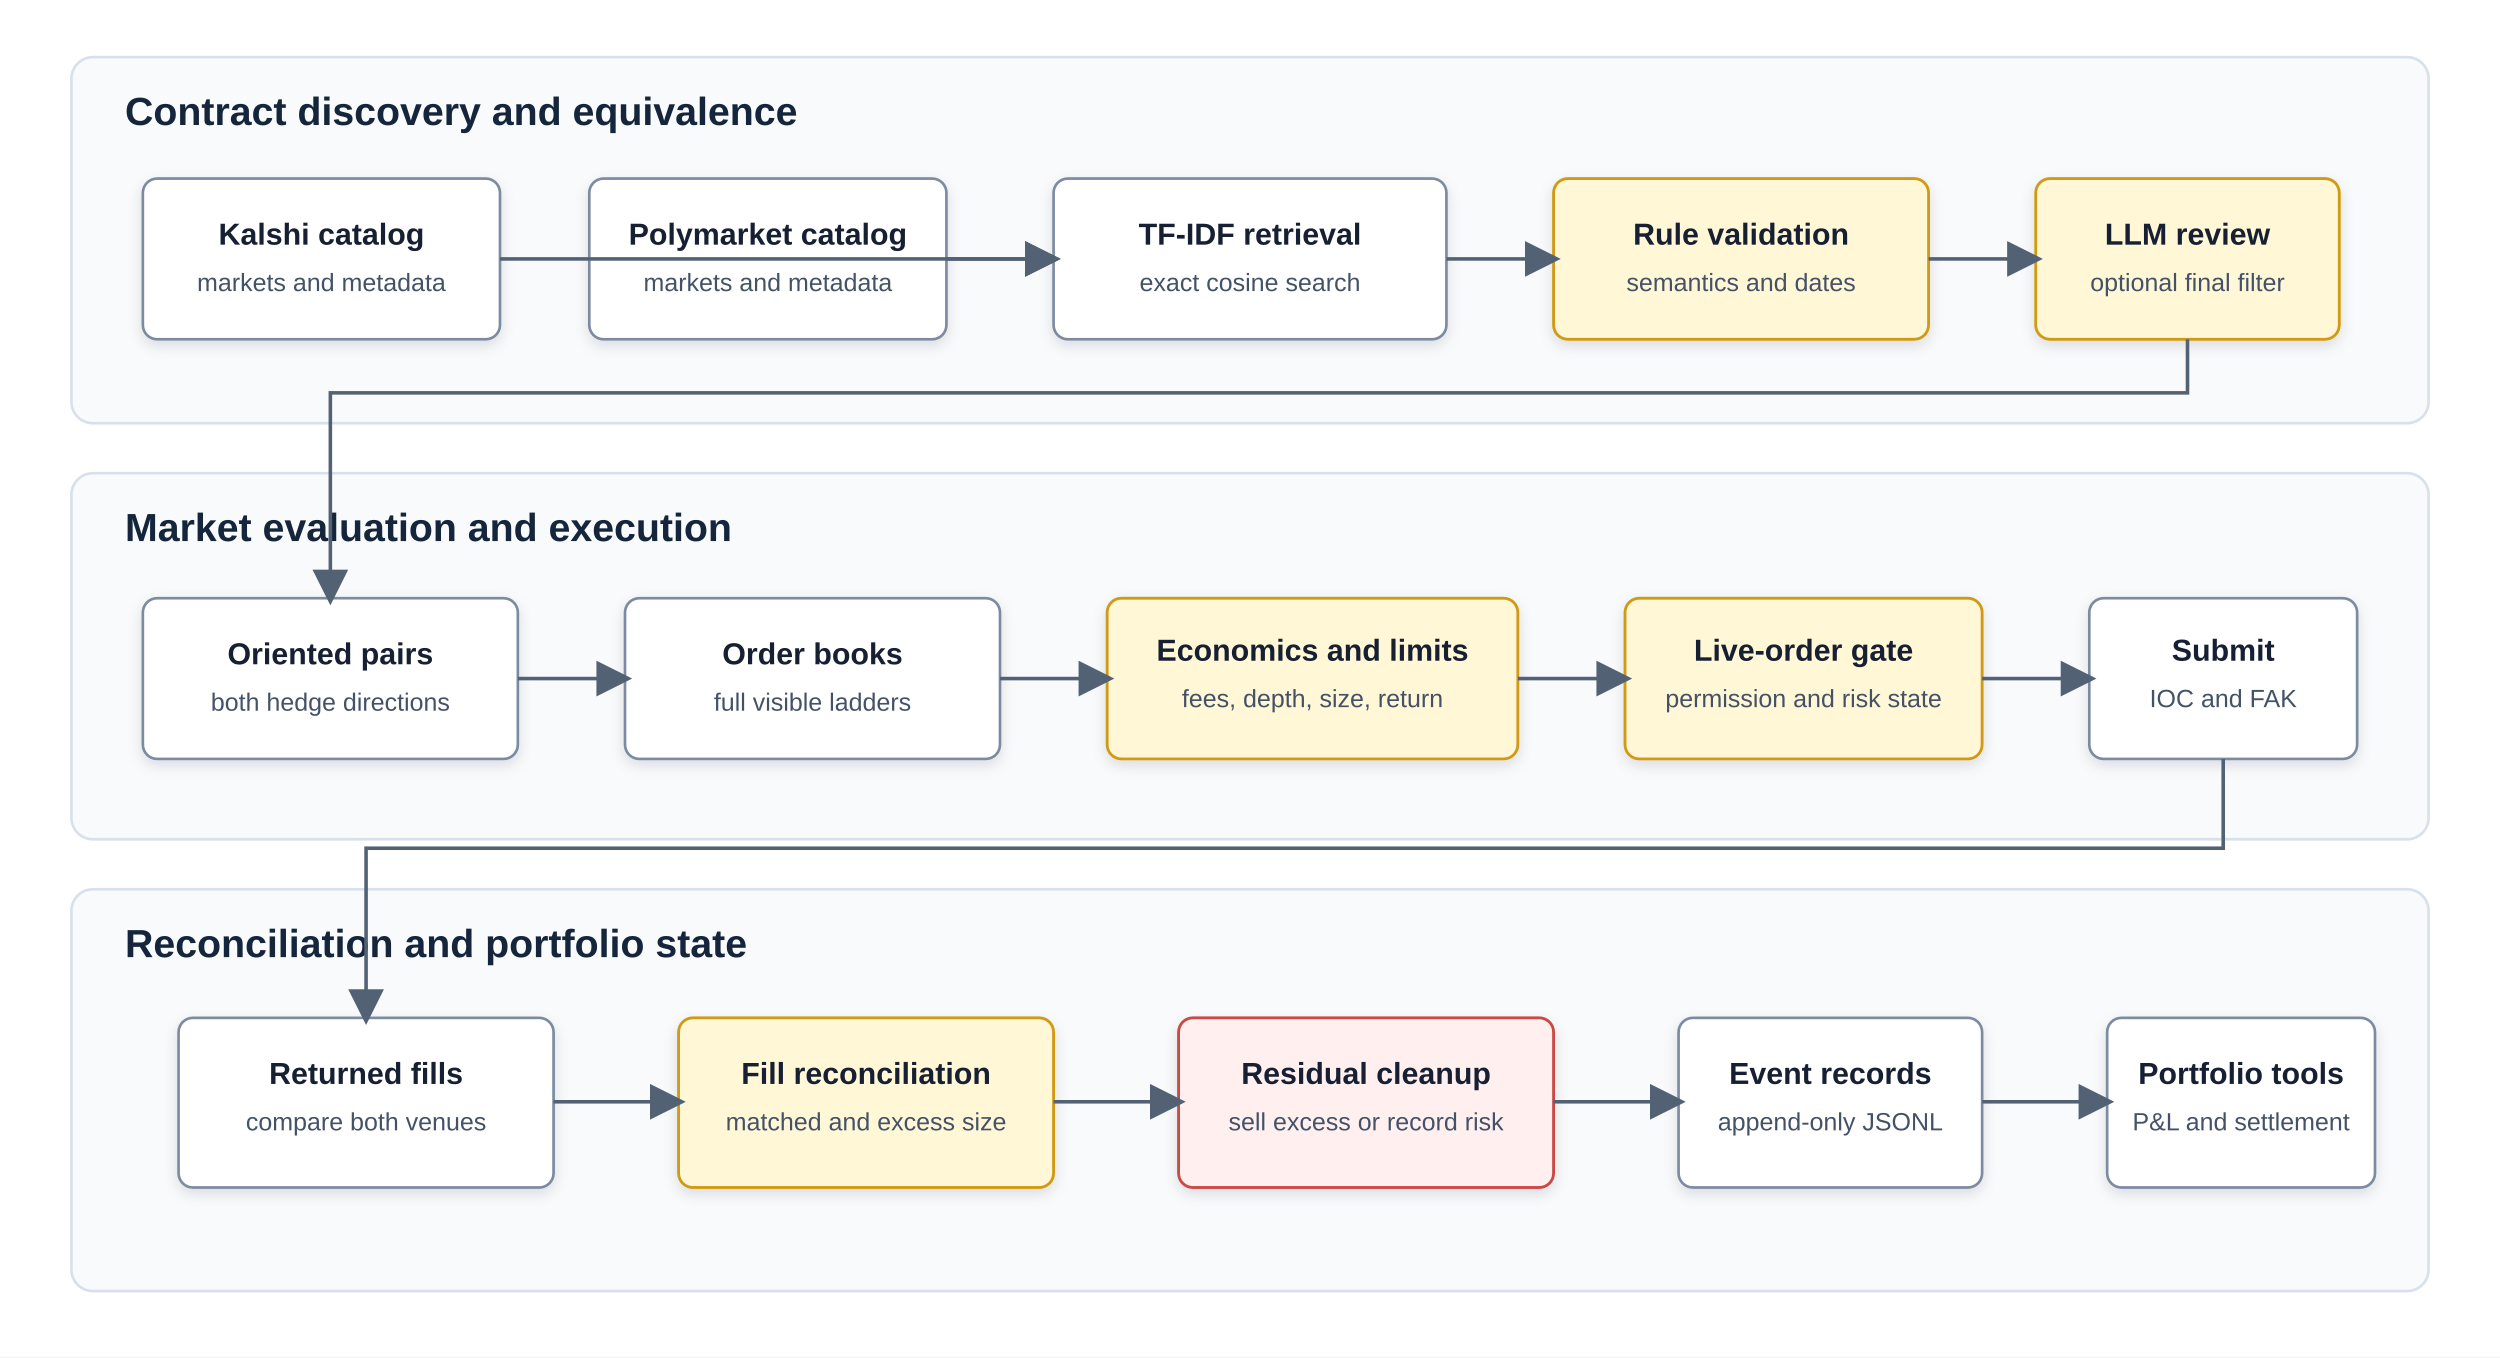
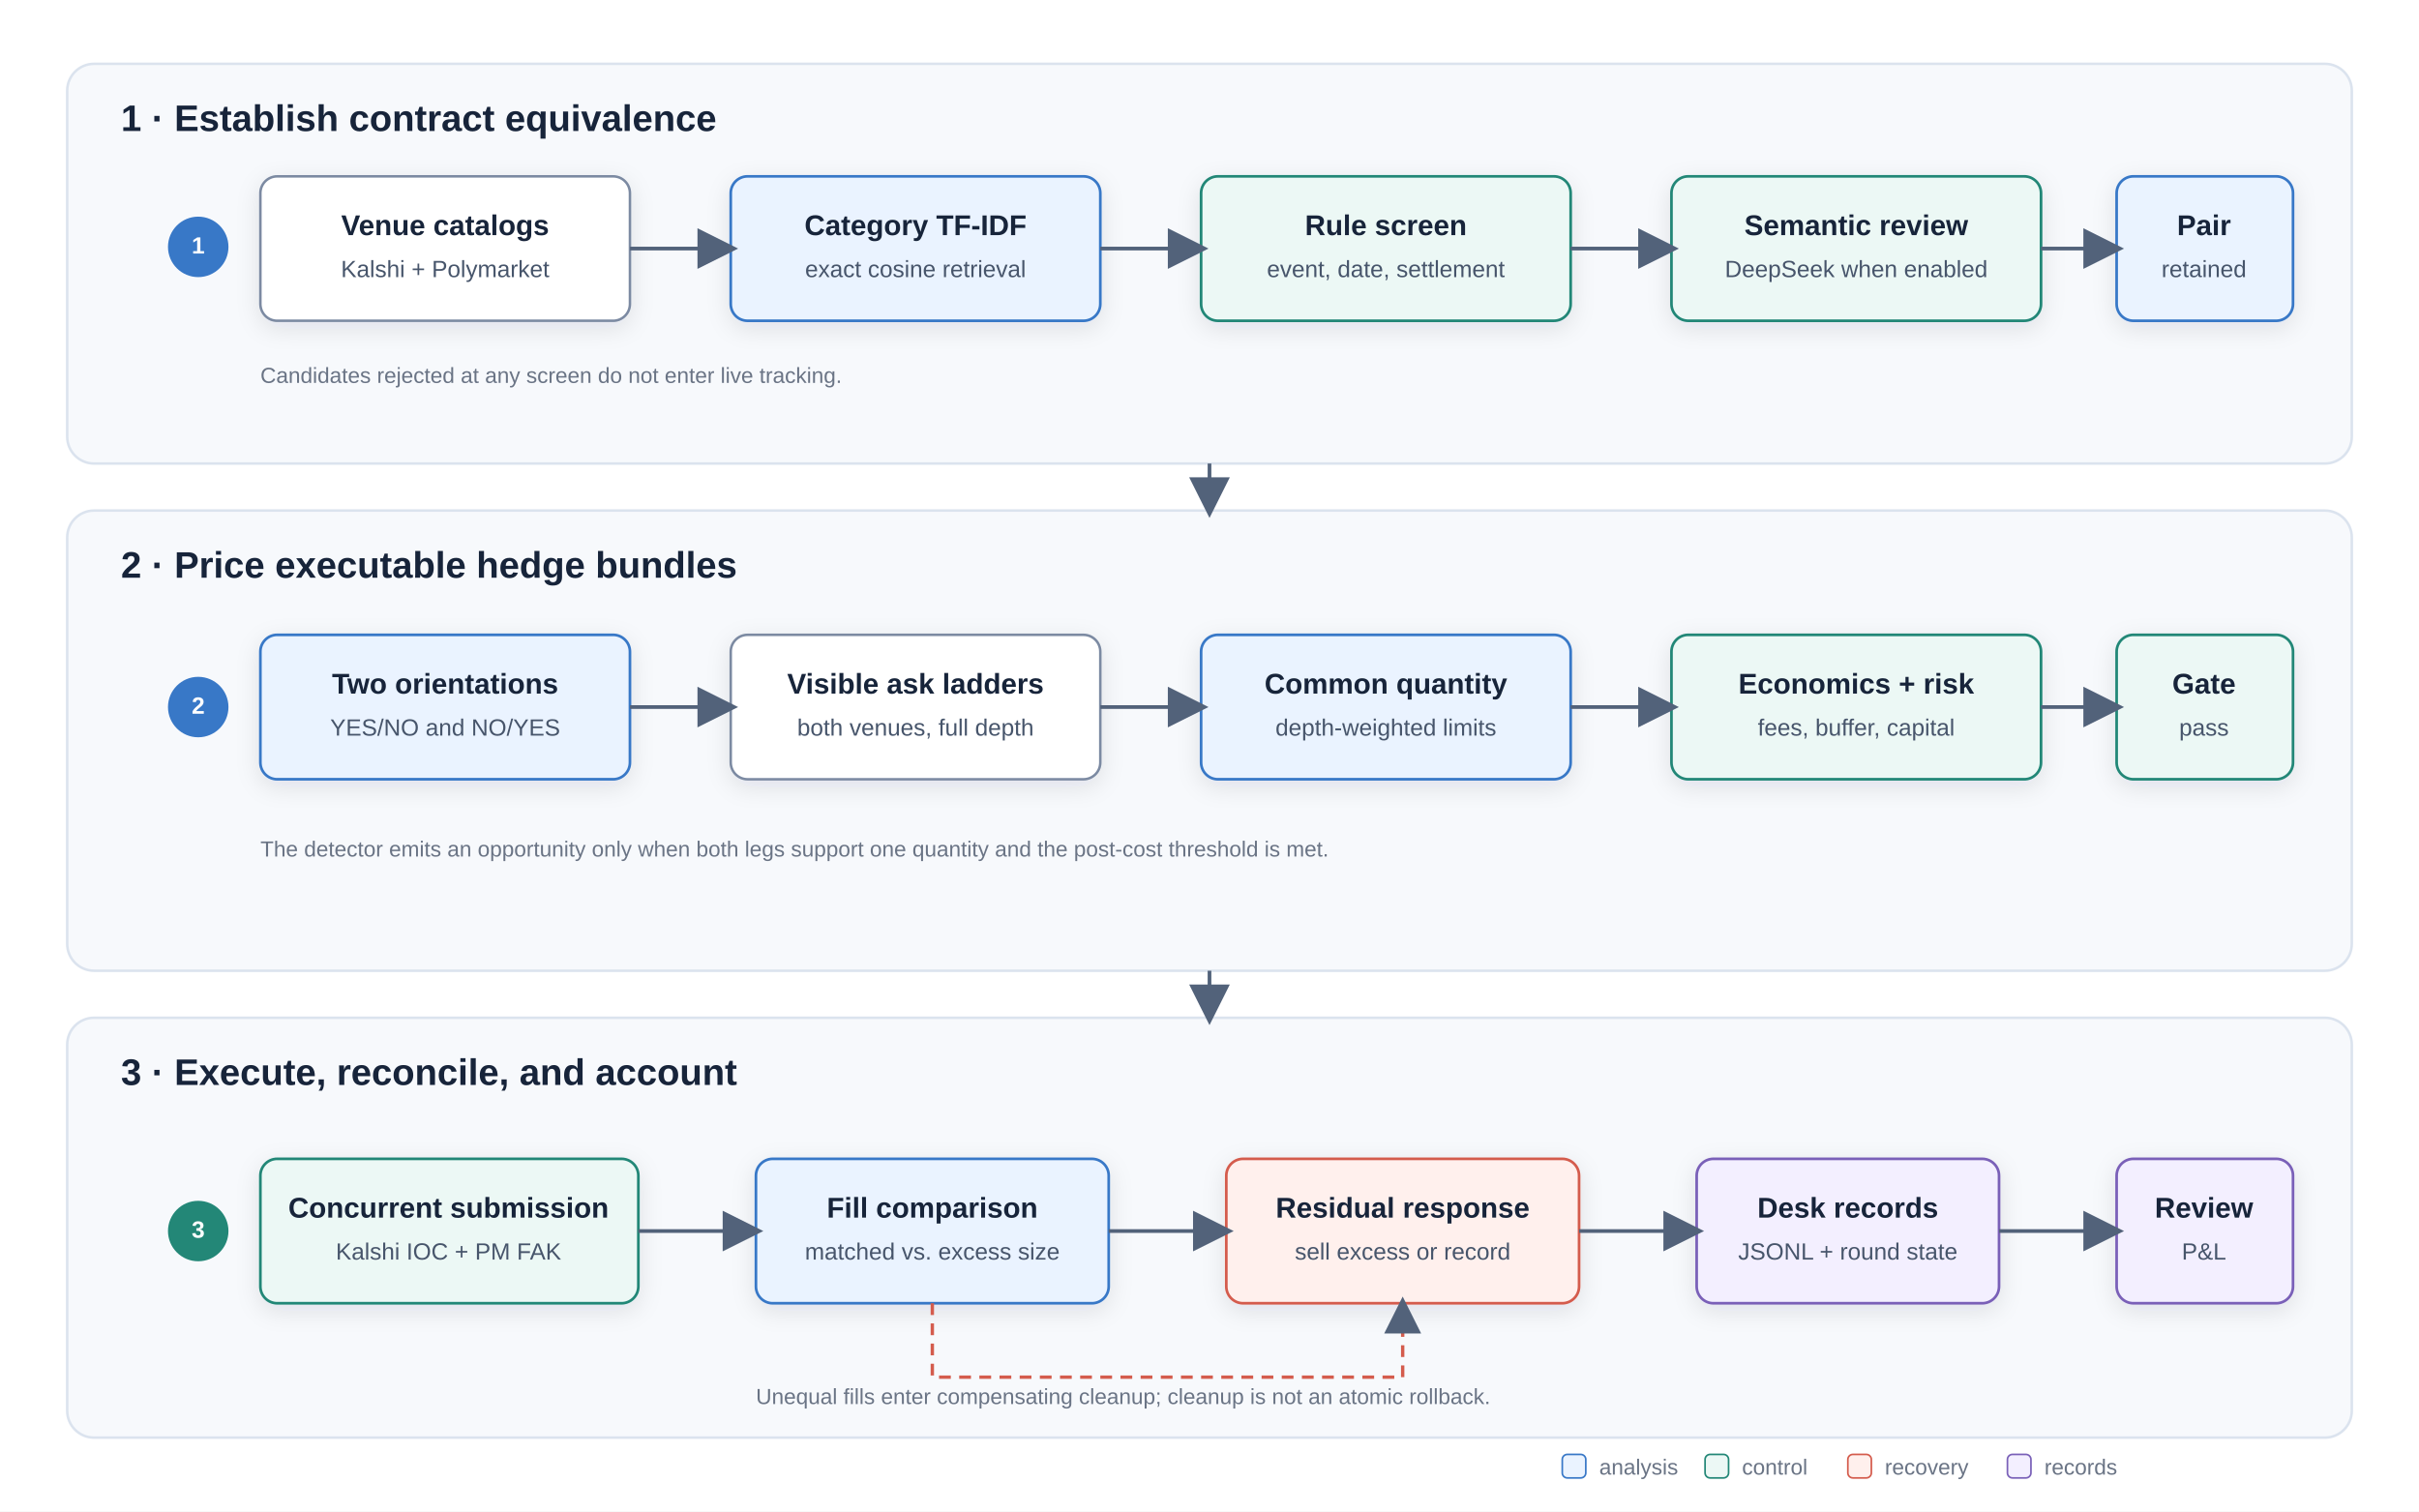
- <svg xmlns="http://www.w3.org/2000/svg" width="1400" height="760" viewBox="0 0 1400 760" role="img" aria-labelledby="title desc">
+ <svg xmlns="http://www.w3.org/2000/svg" width="1440" height="900" viewBox="0 0 1440 900" role="img" aria-labelledby="title desc">
  <defs>
    <filter id="shadow" x="-20%" y="-20%" width="140%" height="140%">
-       <feDropShadow dx="0" dy="3" stdDeviation="4" flood-color="#0f172a" flood-opacity="0.12" />
+       <feDropShadow dx="0" dy="4" stdDeviation="7" flood-color="#14213d" flood-opacity="0.10" />
    </filter>
-     <marker id="arrow" markerWidth="10" markerHeight="10" refX="8" refY="5" orient="auto">
-       <path d="M0,0 L10,5 L0,10 z" fill="#526173" />
+     <marker id="arrow" markerWidth="11" markerHeight="11" refX="9" refY="5.5" orient="auto">
+       <path d="M0 0 L11 5.5 L0 11 Z" fill="#52627a" />
    </marker>
    <style>
-       .band{fill:#f8fafc;stroke:#d8e1eb;stroke-width:1.5}.box{fill:#ffffff;stroke:#7b8ba1;stroke-width:1.5;filter:url(#shadow)}
-       .control{fill:#fff7d6;stroke:#d19a17;stroke-width:1.6;filter:url(#shadow)}.exception{fill:#fff0ef;stroke:#c94a45;stroke-width:1.6;filter:url(#shadow)}
-       .title{font:600 22px Arial,sans-serif;fill:#15263c}.label{font:600 17px Arial,sans-serif;fill:#172033;text-anchor:middle}.small{font:14px Arial,sans-serif;fill:#445268;text-anchor:middle}
-       .flow{fill:none;stroke:#526173;stroke-width:2;marker-end:url(#arrow)}
+       .lane{fill:#f7f9fc;stroke:#dbe3ee;stroke-width:1.5}.source{fill:#fff;stroke:#7b8aa2;stroke-width:1.5;filter:url(#shadow)}
+       .analysis{fill:#eaf3ff;stroke:#3878c7;stroke-width:1.6;filter:url(#shadow)}.control{fill:#ecf8f5;stroke:#238777;stroke-width:1.6;filter:url(#shadow)}
+       .recovery{fill:#fff0ed;stroke:#d45c4d;stroke-width:1.6;filter:url(#shadow)}.store{fill:#f3efff;stroke:#7a61b8;stroke-width:1.6;filter:url(#shadow)}
+       .heading{font:700 22px Arial,sans-serif;fill:#17243a}.step{font:700 17px Arial,sans-serif;fill:#17243a;text-anchor:middle}.detail{font:14px Arial,sans-serif;fill:#47556b;text-anchor:middle}
+       .number{font:700 14px Arial,sans-serif;fill:#fff;text-anchor:middle;dominant-baseline:middle}.flow{fill:none;stroke:#52627a;stroke-width:2.2;marker-end:url(#arrow)}
+       .branch{fill:none;stroke:#d45c4d;stroke-width:2;stroke-dasharray:7 5;marker-end:url(#arrow)}.note{font:13px Arial,sans-serif;fill:#6a7485}
    </style>
  </defs>
-   <rect width="1400" height="760" fill="#ffffff" />
-   <rect class="band" x="40" y="32" width="1320" height="205" rx="12" />
-   <text class="title" x="70" y="70">Contract discovery and equivalence</text>
-   <rect class="box" x="80" y="100" width="200" height="90" rx="8" />
-   <text class="label" x="180" y="137">Kalshi catalog</text>
-   <text class="small" x="180" y="163">markets and metadata</text>
-   <rect class="box" x="330" y="100" width="200" height="90" rx="8" />
-   <text class="label" x="430" y="137">Polymarket catalog</text>
-   <text class="small" x="430" y="163">markets and metadata</text>
-   <rect class="box" x="590" y="100" width="220" height="90" rx="8" />
-   <text class="label" x="700" y="137">TF-IDF retrieval</text>
-   <text class="small" x="700" y="163">exact cosine search</text>
-   <rect class="control" x="870" y="100" width="210" height="90" rx="8" />
-   <text class="label" x="975" y="137">Rule validation</text>
-   <text class="small" x="975" y="163">semantics and dates</text>
-   <rect class="control" x="1140" y="100" width="170" height="90" rx="8" />
-   <text class="label" x="1225" y="137">LLM review</text>
-   <text class="small" x="1225" y="163">optional final filter</text>
-   <path class="flow" d="M280 145 H590" />
-   <path class="flow" d="M530 145 H590" />
-   <path class="flow" d="M810 145 H870" />
-   <path class="flow" d="M1080 145 H1140" />
-   <rect class="band" x="40" y="265" width="1320" height="205" rx="12" />
-   <text class="title" x="70" y="303">Market evaluation and execution</text>
-   <rect class="box" x="80" y="335" width="210" height="90" rx="8" />
-   <text class="label" x="185" y="372">Oriented pairs</text>
-   <text class="small" x="185" y="398">both hedge directions</text>
-   <rect class="box" x="350" y="335" width="210" height="90" rx="8" />
-   <text class="label" x="455" y="372">Order books</text>
-   <text class="small" x="455" y="398">full visible ladders</text>
-   <rect class="control" x="620" y="335" width="230" height="90" rx="8" />
-   <text class="label" x="735" y="370">Economics and limits</text>
-   <text class="small" x="735" y="396">fees, depth, size, return</text>
-   <rect class="control" x="910" y="335" width="200" height="90" rx="8" />
-   <text class="label" x="1010" y="370">Live-order gate</text>
-   <text class="small" x="1010" y="396">permission and risk state</text>
-   <rect class="box" x="1170" y="335" width="150" height="90" rx="8" />
-   <text class="label" x="1245" y="370">Submit</text>
-   <text class="small" x="1245" y="396">IOC and FAK</text>
-   <path class="flow" d="M1225 190 V220 H185 V335" />
-   <path class="flow" d="M290 380 H350" />
-   <path class="flow" d="M560 380 H620" />
-   <path class="flow" d="M850 380 H910" />
-   <path class="flow" d="M1110 380 H1170" />
-   <rect class="band" x="40" y="498" width="1320" height="225" rx="12" />
-   <text class="title" x="70" y="536">Reconciliation and portfolio state</text>
-   <rect class="box" x="100" y="570" width="210" height="95" rx="8" />
-   <text class="label" x="205" y="607">Returned fills</text>
-   <text class="small" x="205" y="633">compare both venues</text>
-   <rect class="control" x="380" y="570" width="210" height="95" rx="8" />
-   <text class="label" x="485" y="607">Fill reconciliation</text>
-   <text class="small" x="485" y="633">matched and excess size</text>
-   <rect class="exception" x="660" y="570" width="210" height="95" rx="8" />
-   <text class="label" x="765" y="607">Residual cleanup</text>
-   <text class="small" x="765" y="633">sell excess or record risk</text>
-   <rect class="box" x="940" y="570" width="170" height="95" rx="8" />
-   <text class="label" x="1025" y="607">Event records</text>
-   <text class="small" x="1025" y="633">append-only JSONL</text>
-   <rect class="box" x="1180" y="570" width="150" height="95" rx="8" />
-   <text class="label" x="1255" y="607">Portfolio tools</text>
-   <text class="small" x="1255" y="633">P&amp;L and settlement</text>
-   <path class="flow" d="M1245 425 V475 H205 V570" />
-   <path class="flow" d="M310 617 H380" />
-   <path class="flow" d="M590 617 H660" />
-   <path class="flow" d="M870 617 H940" />
-   <path class="flow" d="M1110 617 H1180" />
+   <rect width="1440" height="900" fill="#fff" />
+   <rect class="lane" x="40" y="38" width="1360" height="238" rx="16" />
+   <text class="heading" x="72" y="78">1 · Establish contract equivalence</text>
+   <circle cx="118" cy="147" r="18" fill="#3878c7" />
+   <text class="number" x="118" y="147">1</text>
+   <rect class="source" x="155" y="105" width="220" height="86" rx="10" />
+   <text class="step" x="265" y="140">Venue catalogs</text>
+   <text class="detail" x="265" y="165">Kalshi + Polymarket</text>
+   <rect class="analysis" x="435" y="105" width="220" height="86" rx="10" />
+   <text class="step" x="545" y="140">Category TF-IDF</text>
+   <text class="detail" x="545" y="165">exact cosine retrieval</text>
+   <rect class="control" x="715" y="105" width="220" height="86" rx="10" />
+   <text class="step" x="825" y="140">Rule screen</text>
+   <text class="detail" x="825" y="165">event, date, settlement</text>
+   <rect class="control" x="995" y="105" width="220" height="86" rx="10" />
+   <text class="step" x="1105" y="140">Semantic review</text>
+   <text class="detail" x="1105" y="165">DeepSeek when enabled</text>
+   <rect class="analysis" x="1260" y="105" width="105" height="86" rx="10" />
+   <text class="step" x="1312" y="140">Pair</text>
+   <text class="detail" x="1312" y="165">retained</text>
+   <path class="flow" d="M375 148 H435" />
+   <path class="flow" d="M655 148 H715" />
+   <path class="flow" d="M935 148 H995" />
+   <path class="flow" d="M1215 148 H1260" />
+   <text class="note" x="155" y="228">Candidates rejected at any screen do not enter live tracking.</text>
+   <rect class="lane" x="40" y="304" width="1360" height="274" rx="16" />
+   <text class="heading" x="72" y="344">2 · Price executable hedge bundles</text>
+   <circle cx="118" cy="421" r="18" fill="#3878c7" />
+   <text class="number" x="118" y="421">2</text>
+   <rect class="analysis" x="155" y="378" width="220" height="86" rx="10" />
+   <text class="step" x="265" y="413">Two orientations</text>
+   <text class="detail" x="265" y="438">YES/NO and NO/YES</text>
+   <rect class="source" x="435" y="378" width="220" height="86" rx="10" />
+   <text class="step" x="545" y="413">Visible ask ladders</text>
+   <text class="detail" x="545" y="438">both venues, full depth</text>
+   <rect class="analysis" x="715" y="378" width="220" height="86" rx="10" />
+   <text class="step" x="825" y="413">Common quantity</text>
+   <text class="detail" x="825" y="438">depth-weighted limits</text>
+   <rect class="control" x="995" y="378" width="220" height="86" rx="10" />
+   <text class="step" x="1105" y="413">Economics + risk</text>
+   <text class="detail" x="1105" y="438">fees, buffer, capital</text>
+   <rect class="control" x="1260" y="378" width="105" height="86" rx="10" />
+   <text class="step" x="1312" y="413">Gate</text>
+   <text class="detail" x="1312" y="438">pass</text>
+   <path class="flow" d="M720 276 V304" />
+   <path class="flow" d="M375 421 H435" />
+   <path class="flow" d="M655 421 H715" />
+   <path class="flow" d="M935 421 H995" />
+   <path class="flow" d="M1215 421 H1260" />
+   <text class="note" x="155" y="510">The detector emits an opportunity only when both legs support one quantity and the post-cost threshold is met.</text>
+   <rect class="lane" x="40" y="606" width="1360" height="250" rx="16" />
+   <text class="heading" x="72" y="646">3 · Execute, reconcile, and account</text>
+   <circle cx="118" cy="733" r="18" fill="#238777" />
+   <text class="number" x="118" y="733">3</text>
+   <rect class="control" x="155" y="690" width="225" height="86" rx="10" />
+   <text class="step" x="267" y="725">Concurrent submission</text>
+   <text class="detail" x="267" y="750">Kalshi IOC + PM FAK</text>
+   <rect class="analysis" x="450" y="690" width="210" height="86" rx="10" />
+   <text class="step" x="555" y="725">Fill comparison</text>
+   <text class="detail" x="555" y="750">matched vs. excess size</text>
+   <rect class="recovery" x="730" y="690" width="210" height="86" rx="10" />
+   <text class="step" x="835" y="725">Residual response</text>
+   <text class="detail" x="835" y="750">sell excess or record</text>
+   <rect class="store" x="1010" y="690" width="180" height="86" rx="10" />
+   <text class="step" x="1100" y="725">Desk records</text>
+   <text class="detail" x="1100" y="750">JSONL + round state</text>
+   <rect class="store" x="1260" y="690" width="105" height="86" rx="10" />
+   <text class="step" x="1312" y="725">Review</text>
+   <text class="detail" x="1312" y="750">P&amp;L</text>
+   <path class="flow" d="M720 578 V606" />
+   <path class="flow" d="M380 733 H450" />
+   <path class="flow" d="M660 733 H730" />
+   <path class="flow" d="M940 733 H1010" />
+   <path class="flow" d="M1190 733 H1260" />
+   <path class="branch" d="M555 776 V820 H835 V776" />
+   <text class="note" x="450" y="836">Unequal fills enter compensating cleanup; cleanup is not an atomic rollback.</text>
+   <rect x="930" y="866" width="14" height="14" rx="3" fill="#eaf3ff" stroke="#3878c7" />
+   <text class="note" x="952" y="878">analysis</text>
+   <rect x="1015" y="866" width="14" height="14" rx="3" fill="#ecf8f5" stroke="#238777" />
+   <text class="note" x="1037" y="878">control</text>
+   <rect x="1100" y="866" width="14" height="14" rx="3" fill="#fff0ed" stroke="#d45c4d" />
+   <text class="note" x="1122" y="878">recovery</text>
+   <rect x="1195" y="866" width="14" height="14" rx="3" fill="#f3efff" stroke="#7a61b8" />
+   <text class="note" x="1217" y="878">records</text>
</svg>
